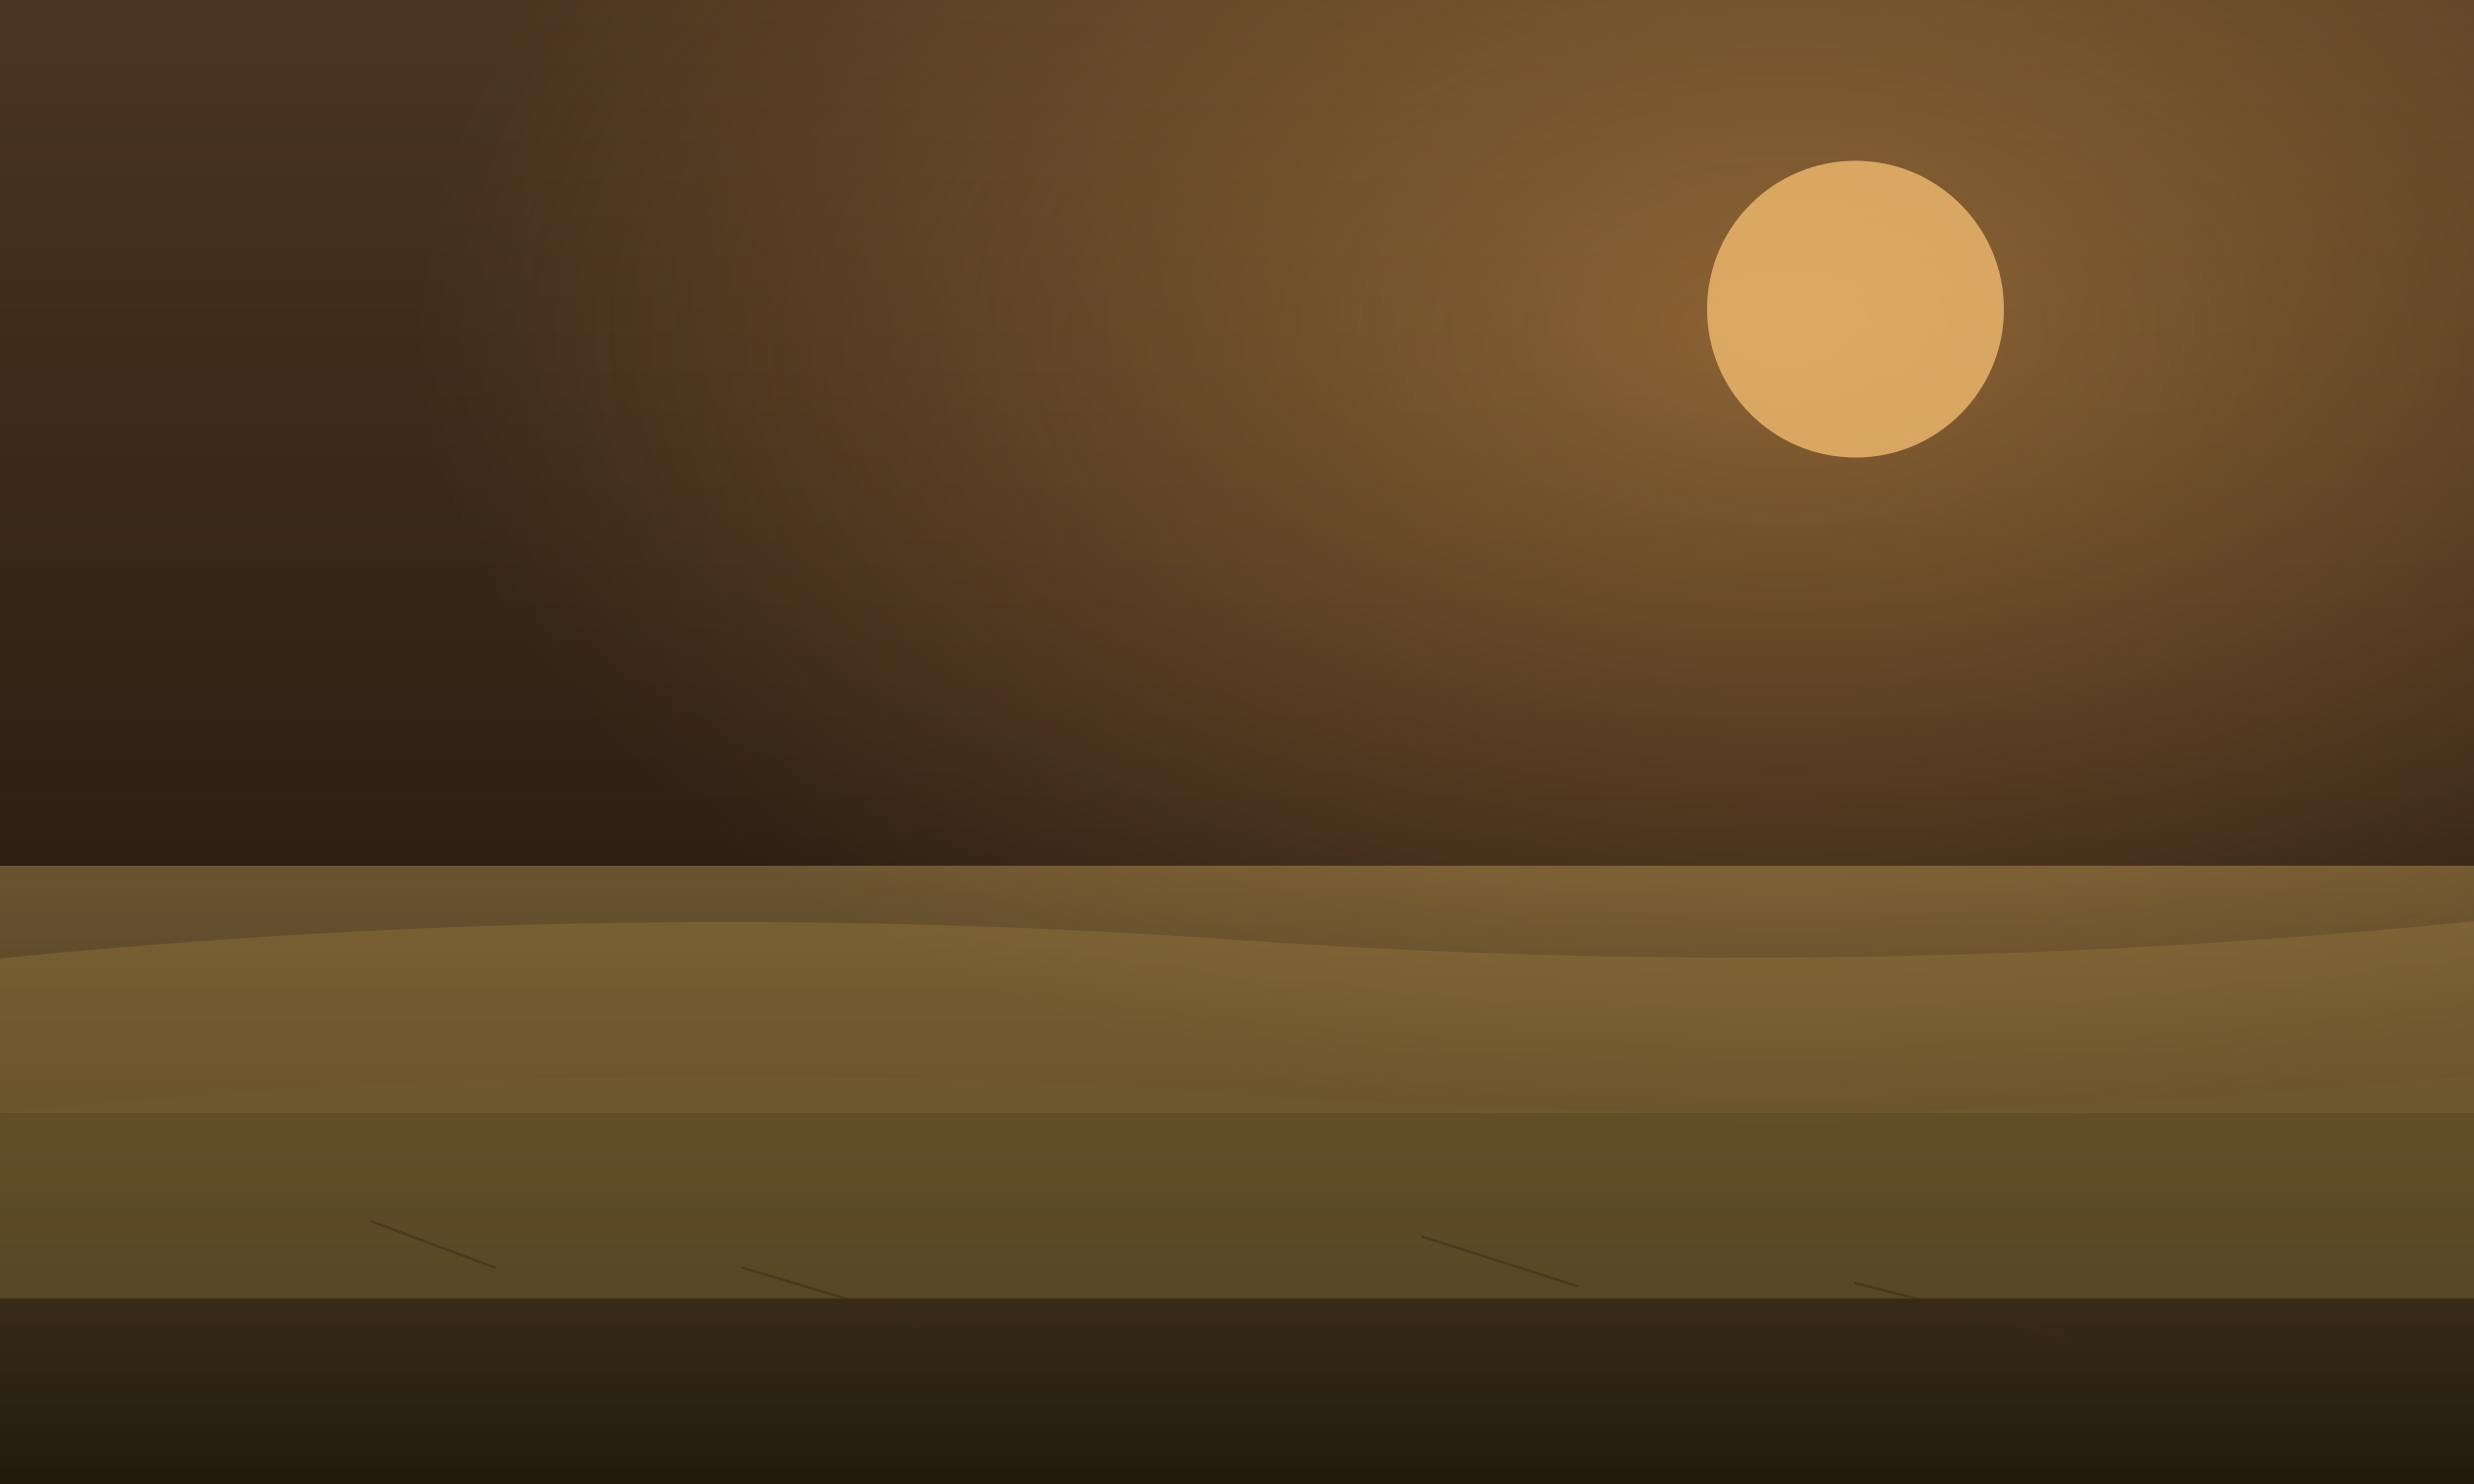
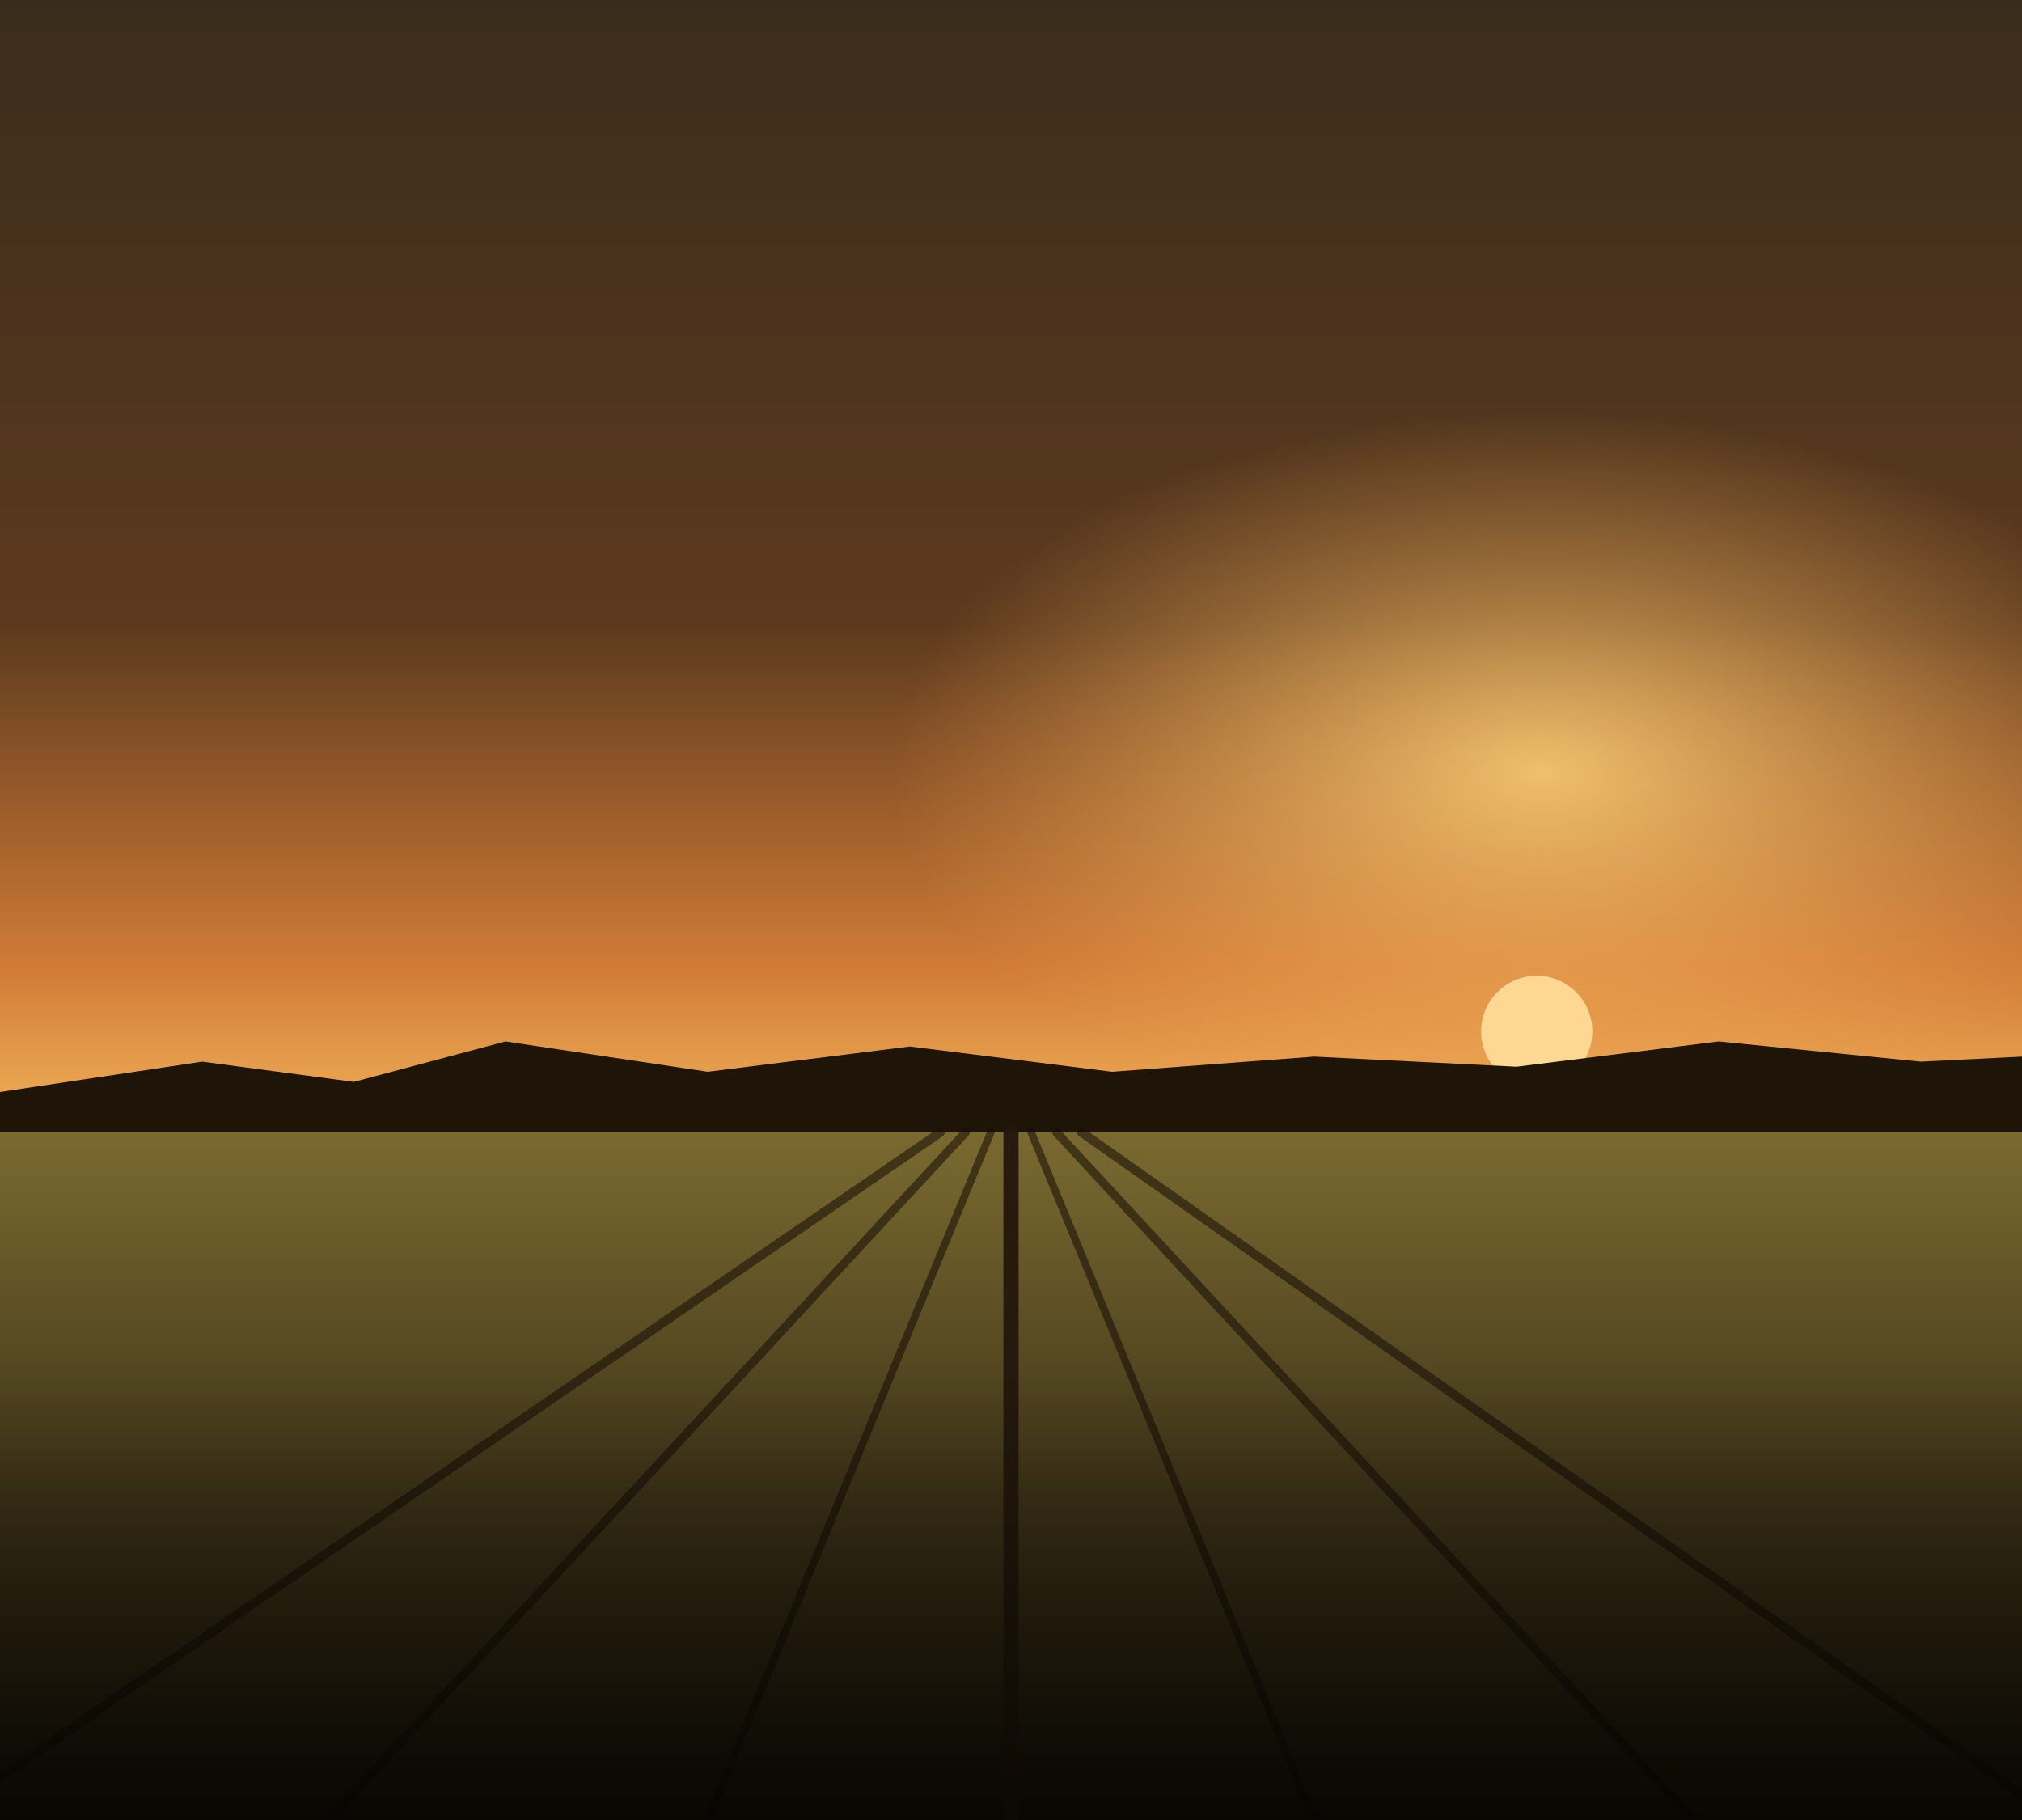
- <svg xmlns="http://www.w3.org/2000/svg" viewBox="0 0 800 480" preserveAspectRatio="xMidYMid slice" role="img" aria-label="Warm dry field">
+ <svg xmlns="http://www.w3.org/2000/svg" viewBox="0 0 800 720" preserveAspectRatio="xMidYMid slice" role="img" aria-label="Warm dry field">
  <defs>
    <linearGradient id="sky" x1="0" y1="0" x2="0" y2="1">
-       <stop offset="0%" stop-color="#4a3520" />
-       <stop offset="55%" stop-color="#2e2014" />
-       <stop offset="100%" stop-color="#15110a" />
+       <stop offset="0%" stop-color="#3a2c1c" />
+       <stop offset="55%" stop-color="#5d3a1e" />
+       <stop offset="85%" stop-color="#cf7a36" />
+       <stop offset="100%" stop-color="#f3b35a" />
    </linearGradient>
-     <linearGradient id="field" x1="0" y1="0" x2="0" y2="1">
-       <stop offset="0%" stop-color="#6a5430" />
-       <stop offset="100%" stop-color="#221a0e" />
-     </linearGradient>
-     <radialGradient id="amber" cx="72%" cy="22%" r="55%">
-       <stop offset="0%" stop-color="rgba(255,180,90,0.40)" />
+     <radialGradient id="sun" cx="76%" cy="68%" r="32%">
+       <stop offset="0%" stop-color="rgba(255,210,120,0.85)" />
      <stop offset="100%" stop-color="rgba(255,180,90,0)" />
    </radialGradient>
+     <linearGradient id="dryCanopy" x1="0" y1="0" x2="0" y2="1">
+       <stop offset="0%" stop-color="#7a6a30" />
+       <stop offset="55%" stop-color="#3e3318" />
+       <stop offset="100%" stop-color="#1a1408" />
+     </linearGradient>
+     <linearGradient id="furrow" x1="0" y1="0" x2="0" y2="1">
+       <stop offset="0%" stop-color="rgba(0,0,0,0.0)" />
+       <stop offset="100%" stop-color="rgba(0,0,0,0.65)" />
+     </linearGradient>
  </defs>
-   <rect width="800" height="480" fill="url(#sky)" />
-   <rect x="0" y="280" width="800" height="200" fill="url(#field)" />
-   <rect width="800" height="480" fill="url(#amber)" />
-   <circle cx="600" cy="100" r="48" fill="rgba(255,200,120,0.7)" />
-   <path d="M0,310 Q200,290 400,304 T800,298 L800,360 L0,360 Z" fill="rgba(150,120,60,0.4)" />
-   <path d="M0,360 Q200,340 400,354 T800,348 L800,420 L0,420 Z" fill="rgba(110,90,45,0.6)" />
-   <g stroke="rgba(60,40,20,0.5)" stroke-width="0.8" stroke-linecap="round" fill="none">
-     <path d="M120,395 l 40,15" />
-     <path d="M240,410 l 60,18" />
-     <path d="M460,400 l 50,16" />
-     <path d="M600,415 l 70,18" />
+   <rect width="800" height="450" fill="url(#sky)" />
+   <rect width="800" height="450" fill="url(#sun)" />
+   <circle cx="608" cy="408" r="22" fill="rgba(255,220,150,0.95)" />
+   <path d="M 0,432 L 80,420 L 140,428 L 200,412 L 280,424 L 360,414 L 440,424            L 520,418 L 600,422 L 680,412 L 760,420 L 800,418 L 800,448 L 0,448 Z" fill="#1f1408" />
+   <rect x="0" y="448" width="800" height="272" fill="url(#dryCanopy)" />
+   <g stroke="rgba(20,12,4,0.55)" stroke-linecap="round" fill="none">
+     <path d="M 400,448 L 400,720" stroke-width="6" stroke="rgba(35,24,12,0.95)" />
+     <path d="M 408,448 L 520,720" stroke-width="3" />
+     <path d="M 418,448 L 670,720" stroke-width="3.4" />
+     <path d="M 428,448 L 800,710" stroke-width="3.6" />
+     <path d="M 392,448 L 280,720" stroke-width="3" />
+     <path d="M 382,448 L 130,720" stroke-width="3.4" />
+     <path d="M 372,448 L  -10,710" stroke-width="3.6" />
  </g>
+   <rect x="0" y="540" width="800" height="180" fill="url(#furrow)" />
</svg>
